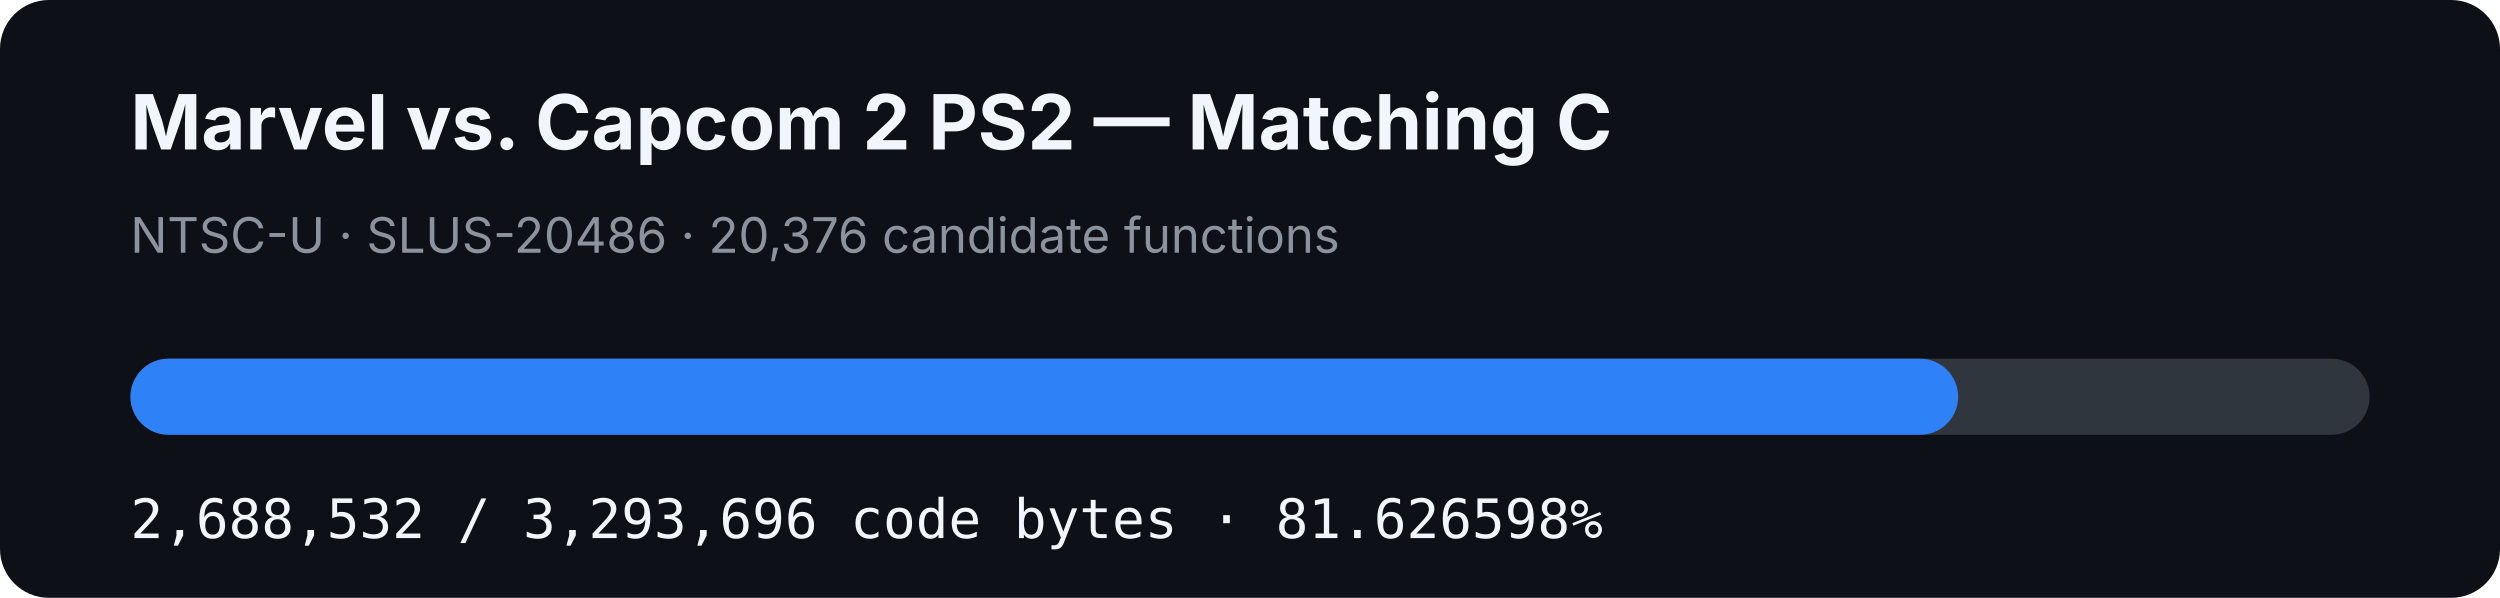
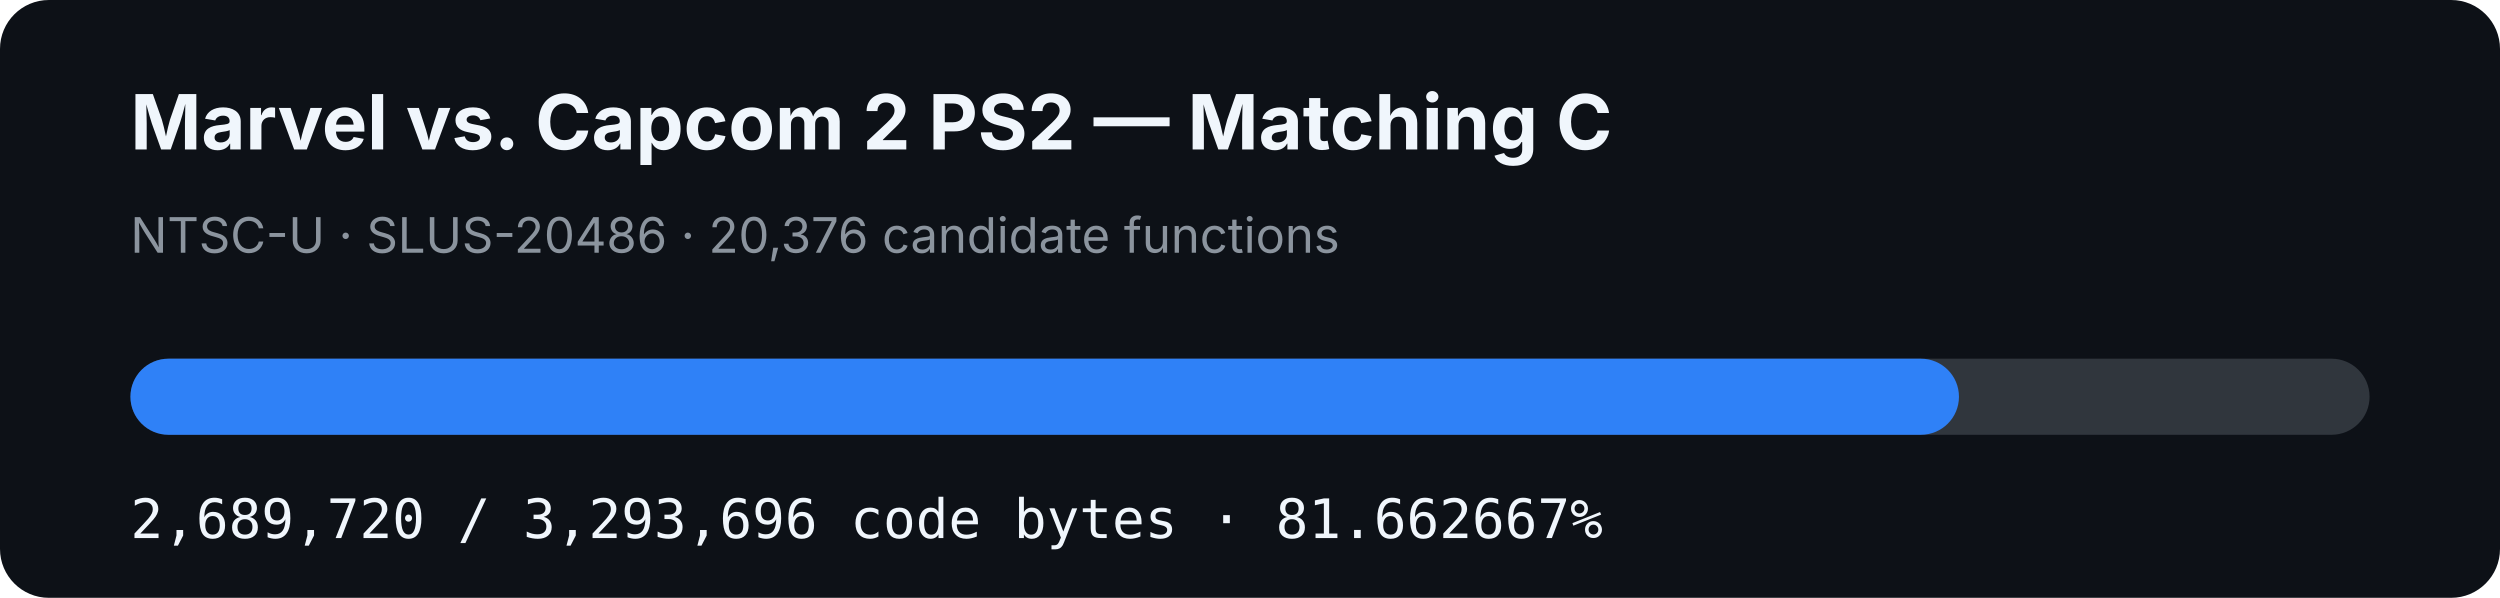
- <svg xmlns="http://www.w3.org/2000/svg" width="920" height="220" viewBox="0 0 920 220" role="img" aria-label="MVC2 PS2 matching C progress: 81.626598%">
+ <svg xmlns="http://www.w3.org/2000/svg" width="920" height="220" viewBox="0 0 920 220" role="img" aria-label="MVC2 PS2 matching C progress: 81.662667%">
  <rect width="920" height="220" rx="18" fill="#0d1117" />
  <text x="48" y="55" fill="#f0f6fc" font-family="-apple-system,BlinkMacSystemFont,Segoe UI,sans-serif" font-size="28" font-weight="700">Marvel vs. Capcom 2 PS2 — Matching C</text>
  <text x="48" y="93" fill="#8b949e" font-family="-apple-system,BlinkMacSystemFont,Segoe UI,sans-serif" font-size="18">NTSC-U · SLUS-20486 · 20,376 candidate functions</text>
  <rect x="48" y="132" width="824" height="28" rx="14" fill="#30363d" />
-   <rect x="48" y="132" width="672.603" height="28" rx="14" fill="#2f81f7" />
-   <text x="48" y="198" fill="#f0f6fc" font-family="ui-monospace,SFMono-Regular,Menlo,monospace" font-size="20">2,688,532 / 3,293,696 code bytes · 81.626598%</text>
+   <rect x="48" y="132" width="672.9" height="28" rx="14" fill="#2f81f7" />
+   <text x="48" y="198" fill="#f0f6fc" font-family="ui-monospace,SFMono-Regular,Menlo,monospace" font-size="20">2,689,720 / 3,293,696 code bytes · 81.662667%</text>
</svg>
